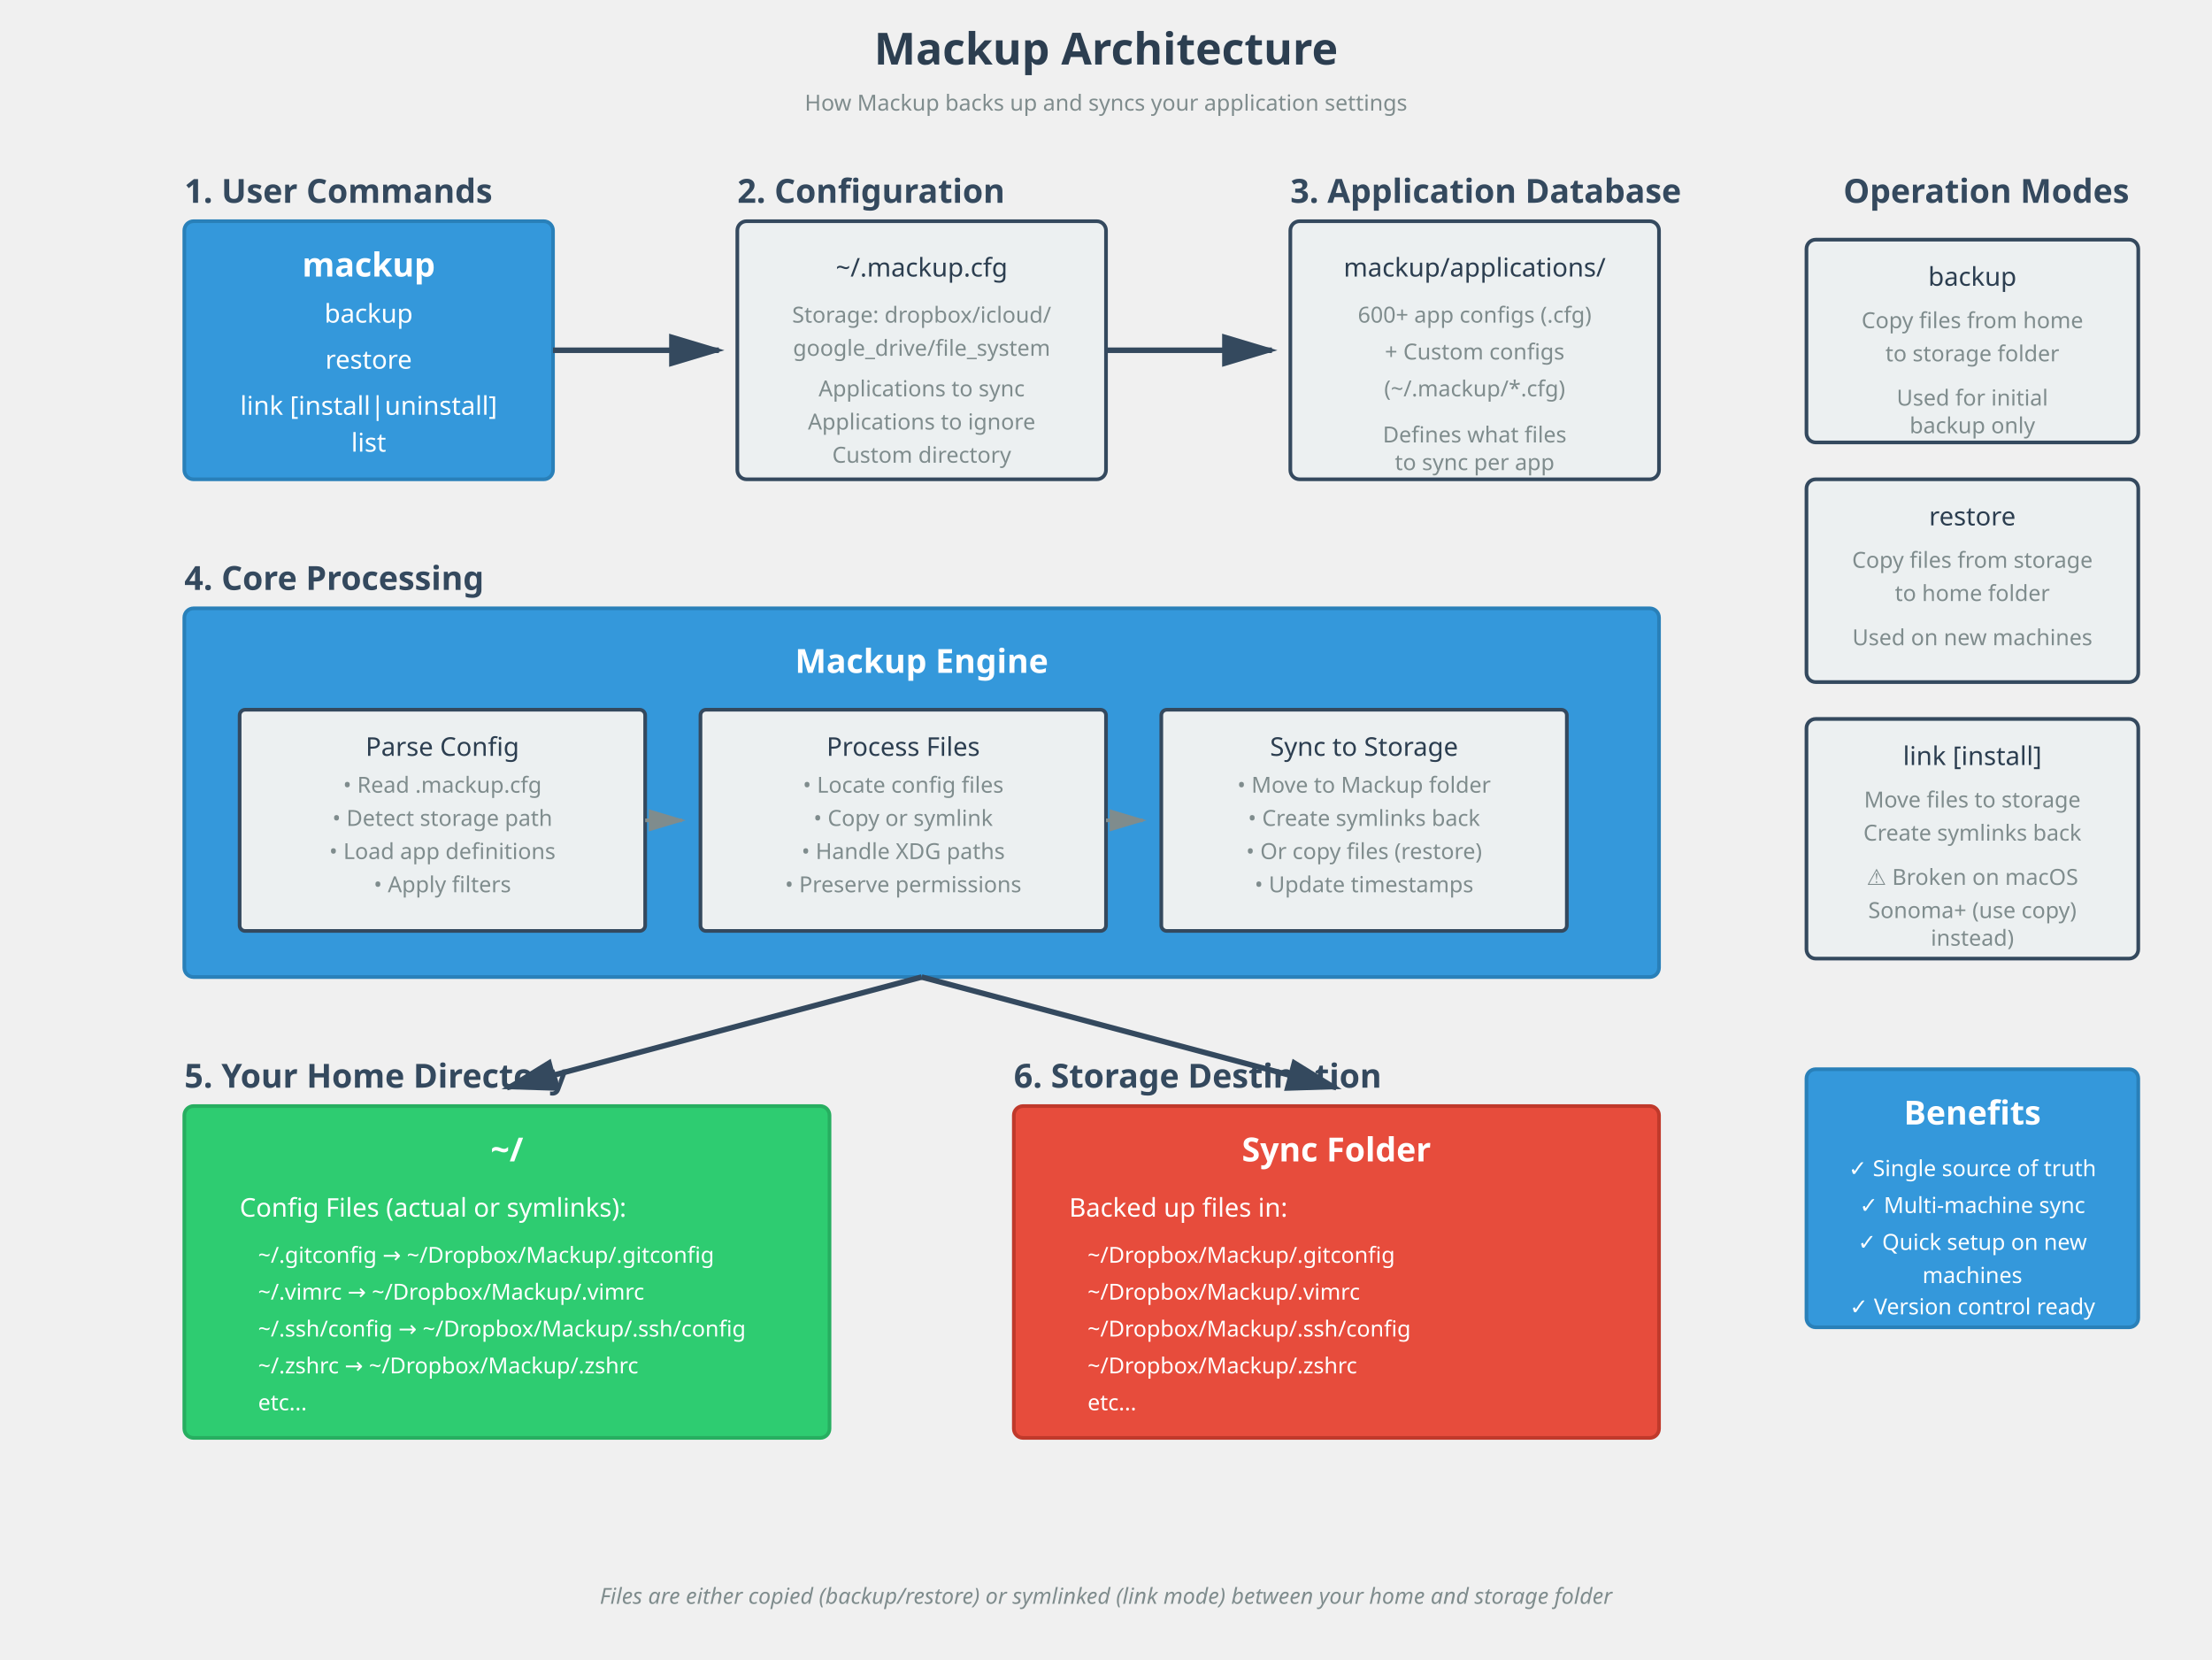
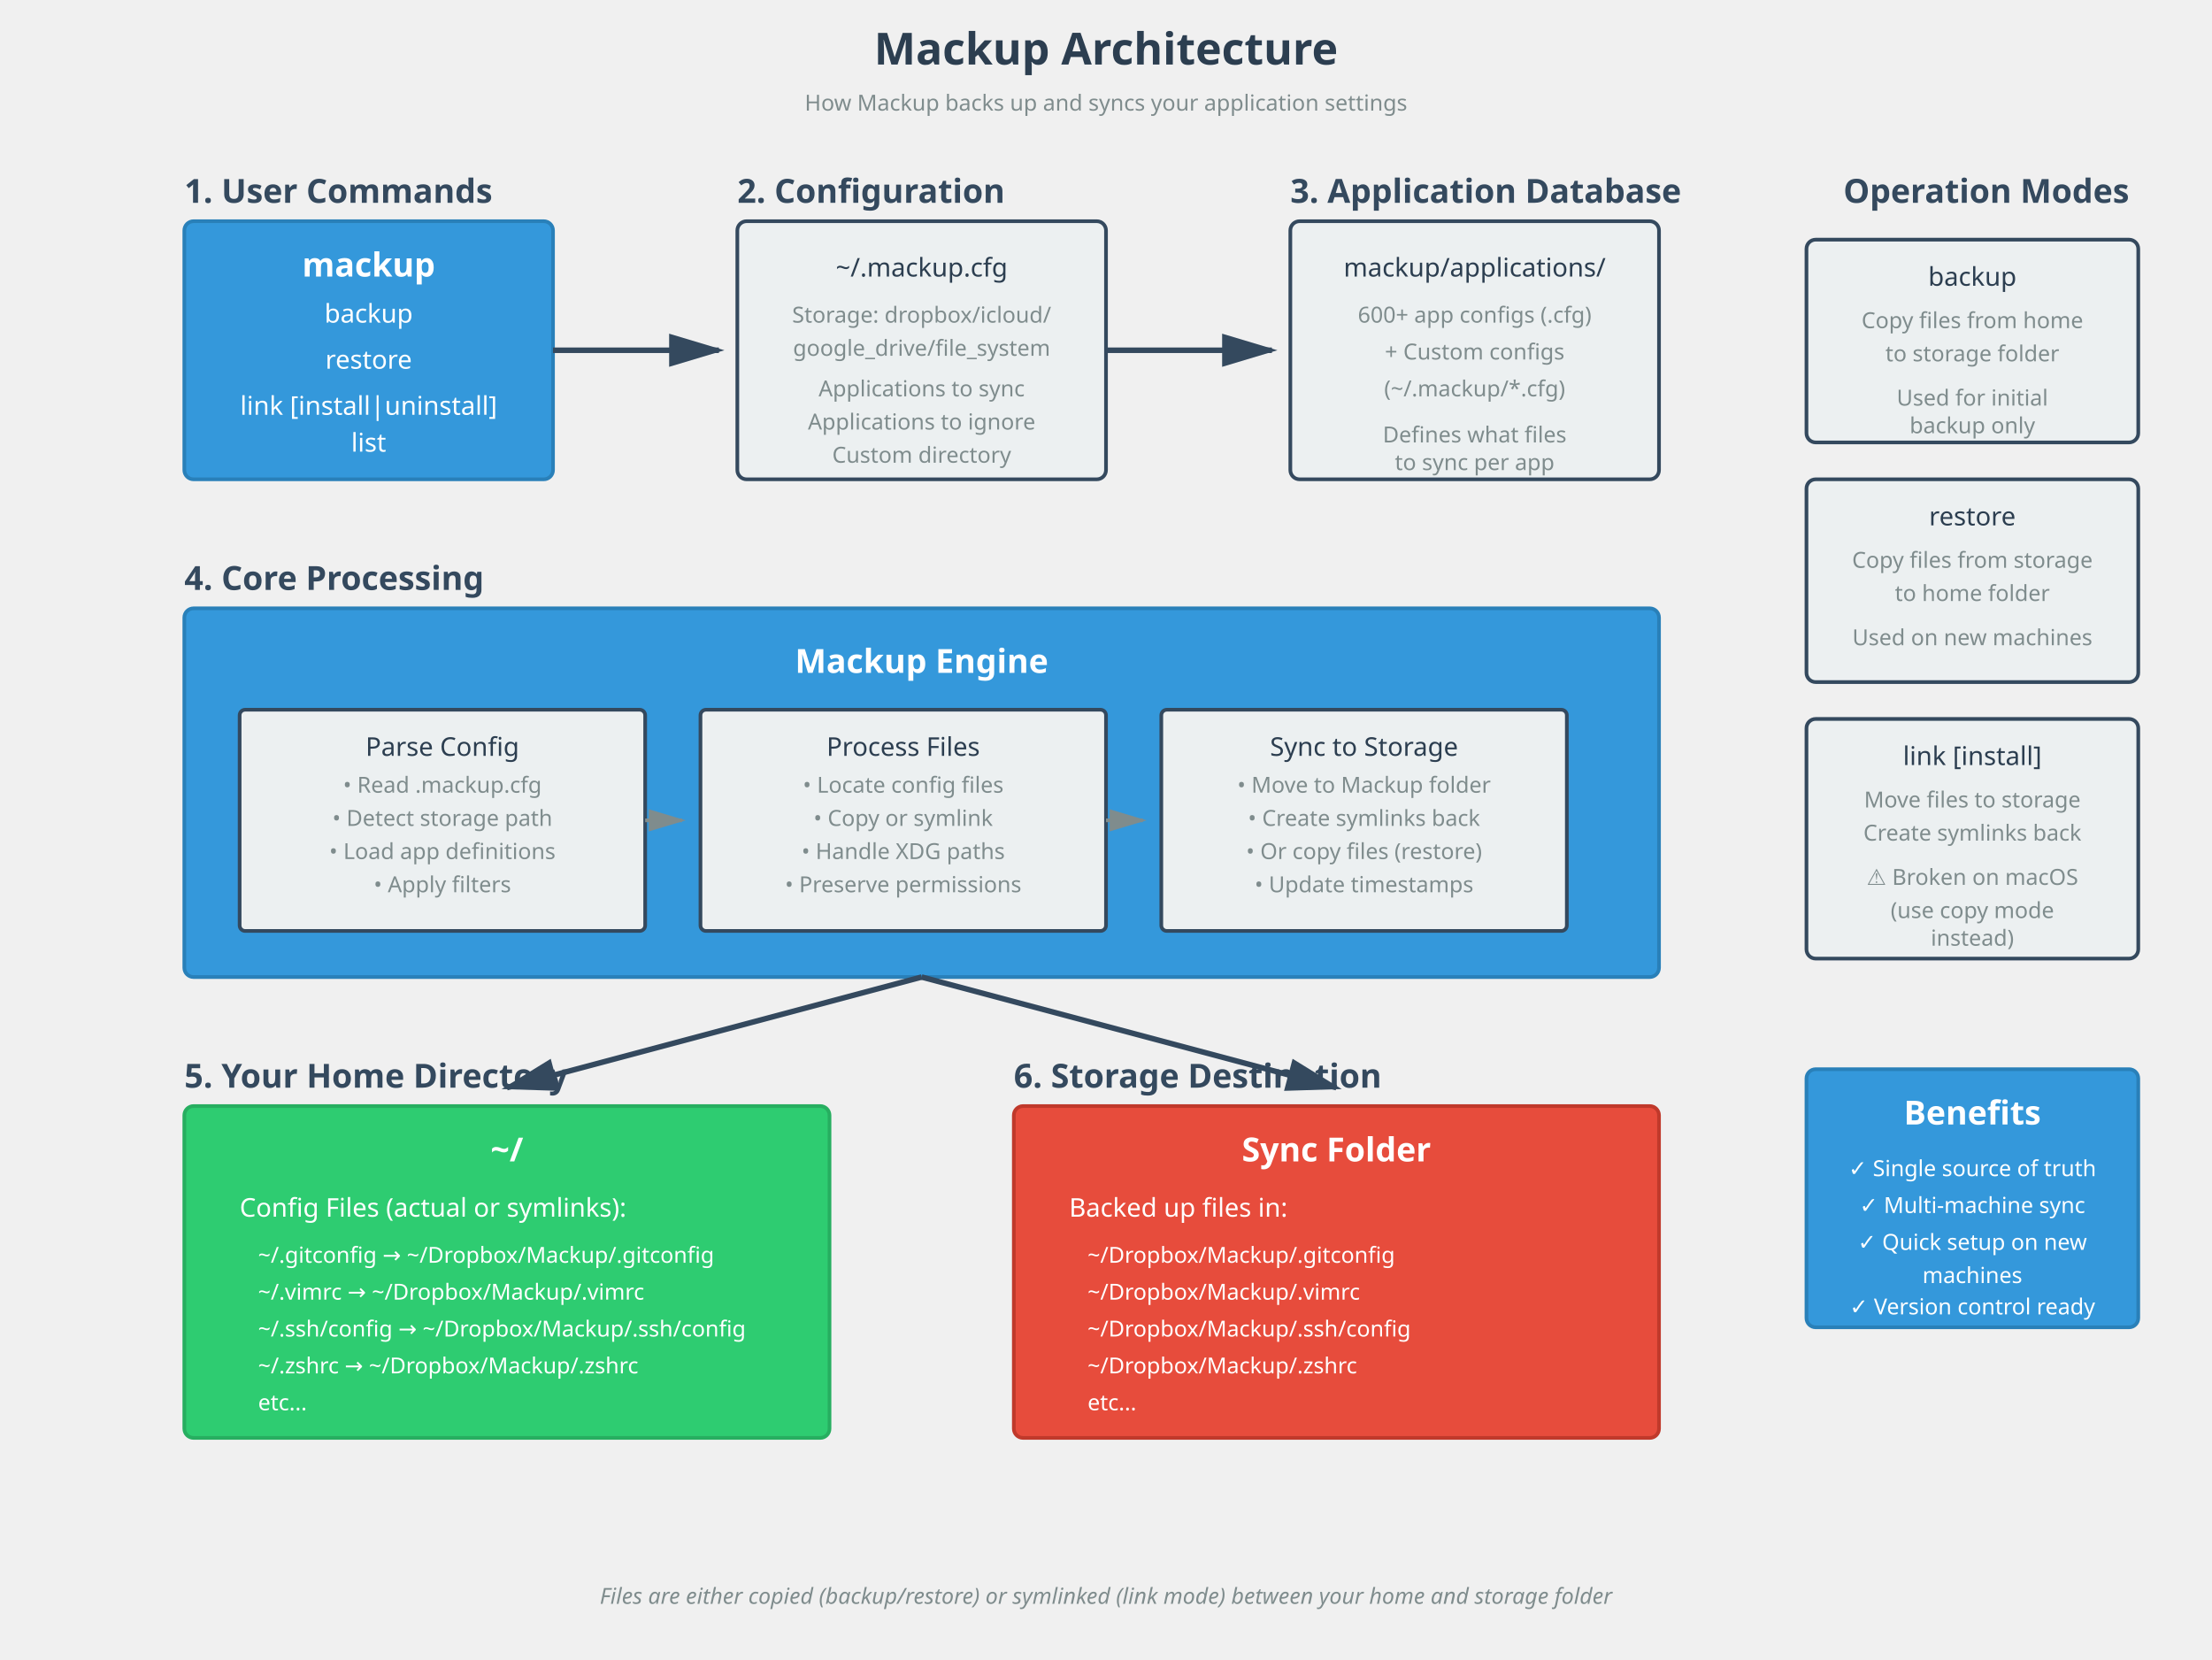
<svg xmlns="http://www.w3.org/2000/svg" viewBox="0 0 1200 900">
  <defs>
    <style>
      .title { font: bold 24px sans-serif; fill: #2c3e50; }
      .subtitle { font: bold 18px sans-serif; fill: #34495e; }
      .text { font: 14px sans-serif; fill: #2c3e50; }
      .small-text { font: 12px sans-serif; fill: #7f8c8d; }
      .box { fill: #ecf0f1; stroke: #34495e; stroke-width: 2; }
      .highlight-box { fill: #3498db; stroke: #2980b9; stroke-width: 2; }
      .storage-box { fill: #e74c3c; stroke: #c0392b; stroke-width: 2; }
      .app-box { fill: #2ecc71; stroke: #27ae60; stroke-width: 2; }
      .white-text { fill: white; }
      .arrow { fill: none; stroke: #7f8c8d; stroke-width: 2; marker-end: url(#arrowhead); }
      .thick-arrow { fill: none; stroke: #34495e; stroke-width: 3; marker-end: url(#arrowhead-thick); }
    </style>
    <marker id="arrowhead" markerWidth="10" markerHeight="10" refX="9" refY="3" orient="auto">
      <polygon points="0 0, 10 3, 0 6" fill="#7f8c8d" />
    </marker>
    <marker id="arrowhead-thick" markerWidth="10" markerHeight="10" refX="9" refY="3" orient="auto">
      <polygon points="0 0, 10 3, 0 6" fill="#34495e" />
    </marker>
  </defs>
  <text x="600" y="35" class="title" text-anchor="middle">Mackup Architecture</text>
  <text x="600" y="60" class="small-text" text-anchor="middle">How Mackup backs up and syncs your application settings</text>
  <text x="100" y="110" class="subtitle">1. User Commands</text>
  <rect x="100" y="120" width="200" height="140" class="highlight-box" rx="5" />
  <text x="200" y="150" class="white-text subtitle" text-anchor="middle">mackup</text>
  <text x="200" y="175" class="white-text text" text-anchor="middle">backup</text>
  <text x="200" y="200" class="white-text text" text-anchor="middle">restore</text>
  <text x="200" y="225" class="white-text text" text-anchor="middle">link [install|uninstall]</text>
  <text x="200" y="245" class="white-text text" text-anchor="middle">list</text>
  <text x="400" y="110" class="subtitle">2. Configuration</text>
  <rect x="400" y="120" width="200" height="140" class="box" rx="5" />
  <text x="500" y="150" class="text subtitle" text-anchor="middle">~/.mackup.cfg</text>
  <text x="500" y="175" class="small-text" text-anchor="middle">Storage: dropbox/icloud/</text>
  <text x="500" y="193" class="small-text" text-anchor="middle">google_drive/file_system</text>
  <text x="500" y="215" class="small-text" text-anchor="middle">Applications to sync</text>
  <text x="500" y="233" class="small-text" text-anchor="middle">Applications to ignore</text>
  <text x="500" y="251" class="small-text" text-anchor="middle">Custom directory</text>
  <text x="700" y="110" class="subtitle">3. Application Database</text>
  <rect x="700" y="120" width="200" height="140" class="box" rx="5" />
  <text x="800" y="150" class="text subtitle" text-anchor="middle">mackup/applications/</text>
  <text x="800" y="175" class="small-text" text-anchor="middle">600+ app configs (.cfg)</text>
  <text x="800" y="195" class="small-text" text-anchor="middle">+ Custom configs</text>
  <text x="800" y="215" class="small-text" text-anchor="middle">(~/.mackup/*.cfg)</text>
  <text x="800" y="240" class="small-text" text-anchor="middle">Defines what files</text>
  <text x="800" y="255" class="small-text" text-anchor="middle">to sync per app</text>
  <path d="M 300 190 L 390 190" class="thick-arrow" />
  <path d="M 600 190 L 690 190" class="thick-arrow" />
  <text x="100" y="320" class="subtitle">4. Core Processing</text>
  <rect x="100" y="330" width="800" height="200" class="highlight-box" rx="5" />
  <text x="500" y="365" class="white-text subtitle" text-anchor="middle">Mackup Engine</text>
  <g>
    <rect x="130" y="385" width="220" height="120" class="box" rx="3" />
    <text x="240" y="410" class="text subtitle" text-anchor="middle">Parse Config</text>
    <text x="240" y="430" class="small-text" text-anchor="middle">• Read .mackup.cfg</text>
    <text x="240" y="448" class="small-text" text-anchor="middle">• Detect storage path</text>
    <text x="240" y="466" class="small-text" text-anchor="middle">• Load app definitions</text>
    <text x="240" y="484" class="small-text" text-anchor="middle">• Apply filters</text>
  </g>
  <g>
    <rect x="380" y="385" width="220" height="120" class="box" rx="3" />
    <text x="490" y="410" class="text subtitle" text-anchor="middle">Process Files</text>
    <text x="490" y="430" class="small-text" text-anchor="middle">• Locate config files</text>
    <text x="490" y="448" class="small-text" text-anchor="middle">• Copy or symlink</text>
    <text x="490" y="466" class="small-text" text-anchor="middle">• Handle XDG paths</text>
    <text x="490" y="484" class="small-text" text-anchor="middle">• Preserve permissions</text>
  </g>
  <g>
    <rect x="630" y="385" width="220" height="120" class="box" rx="3" />
    <text x="740" y="410" class="text subtitle" text-anchor="middle">Sync to Storage</text>
    <text x="740" y="430" class="small-text" text-anchor="middle">• Move to Mackup folder</text>
    <text x="740" y="448" class="small-text" text-anchor="middle">• Create symlinks back</text>
    <text x="740" y="466" class="small-text" text-anchor="middle">• Or copy files (restore)</text>
    <text x="740" y="484" class="small-text" text-anchor="middle">• Update timestamps</text>
  </g>
  <path d="M 350 445 L 370 445" class="arrow" />
  <path d="M 600 445 L 620 445" class="arrow" />
  <text x="100" y="590" class="subtitle">5. Your Home Directory</text>
  <rect x="100" y="600" width="350" height="180" class="app-box" rx="5" />
  <text x="275" y="630" class="white-text subtitle" text-anchor="middle">~/</text>
  <g>
    <text x="130" y="660" class="white-text text">Config Files (actual or symlinks):</text>
    <text x="140" y="685" class="white-text small-text">~/.gitconfig → ~/Dropbox/Mackup/.gitconfig</text>
    <text x="140" y="705" class="white-text small-text">~/.vimrc → ~/Dropbox/Mackup/.vimrc</text>
    <text x="140" y="725" class="white-text small-text">~/.ssh/config → ~/Dropbox/Mackup/.ssh/config</text>
    <text x="140" y="745" class="white-text small-text">~/.zshrc → ~/Dropbox/Mackup/.zshrc</text>
    <text x="140" y="765" class="white-text small-text">etc...</text>
  </g>
  <text x="550" y="590" class="subtitle">6. Storage Destination</text>
  <rect x="550" y="600" width="350" height="180" class="storage-box" rx="5" />
  <text x="725" y="630" class="white-text subtitle" text-anchor="middle">Sync Folder</text>
  <g>
    <text x="580" y="660" class="white-text text">Backed up files in:</text>
    <text x="590" y="685" class="white-text small-text">~/Dropbox/Mackup/.gitconfig</text>
    <text x="590" y="705" class="white-text small-text">~/Dropbox/Mackup/.vimrc</text>
    <text x="590" y="725" class="white-text small-text">~/Dropbox/Mackup/.ssh/config</text>
    <text x="590" y="745" class="white-text small-text">~/Dropbox/Mackup/.zshrc</text>
    <text x="590" y="765" class="white-text small-text">etc...</text>
  </g>
  <path d="M 500 530 L 275 590" class="thick-arrow" />
  <path d="M 500 530 L 725 590" class="thick-arrow" />
  <text x="1000" y="110" class="subtitle">Operation Modes</text>
  <rect x="980" y="130" width="180" height="110" class="box" rx="5" />
  <text x="1070" y="155" class="text subtitle" text-anchor="middle">backup</text>
  <text x="1070" y="178" class="small-text" text-anchor="middle">Copy files from home</text>
  <text x="1070" y="196" class="small-text" text-anchor="middle">to storage folder</text>
  <text x="1070" y="220" class="small-text" text-anchor="middle">Used for initial</text>
  <text x="1070" y="235" class="small-text" text-anchor="middle">backup only</text>
  <rect x="980" y="260" width="180" height="110" class="box" rx="5" />
  <text x="1070" y="285" class="text subtitle" text-anchor="middle">restore</text>
  <text x="1070" y="308" class="small-text" text-anchor="middle">Copy files from storage</text>
  <text x="1070" y="326" class="small-text" text-anchor="middle">to home folder</text>
  <text x="1070" y="350" class="small-text" text-anchor="middle">Used on new machines</text>
  <rect x="980" y="390" width="180" height="130" class="box" rx="5" />
  <text x="1070" y="415" class="text subtitle" text-anchor="middle">link [install]</text>
  <text x="1070" y="438" class="small-text" text-anchor="middle">Move files to storage</text>
  <text x="1070" y="456" class="small-text" text-anchor="middle">Create symlinks back</text>
  <text x="1070" y="480" class="small-text" text-anchor="middle">⚠️ Broken on macOS</text>
-   <text x="1070" y="498" class="small-text" text-anchor="middle">Sonoma+ (use copy)</text>
+   <text x="1070" y="498" class="small-text" text-anchor="middle">(use copy mode</text>
  <text x="1070" y="513" class="small-text" text-anchor="middle">instead)</text>
  <rect x="980" y="580" width="180" height="140" class="highlight-box" rx="5" />
  <text x="1070" y="610" class="white-text subtitle" text-anchor="middle">Benefits</text>
  <text x="1070" y="638" class="white-text small-text" text-anchor="middle">✓ Single source of truth</text>
  <text x="1070" y="658" class="white-text small-text" text-anchor="middle">✓ Multi-machine sync</text>
  <text x="1070" y="678" class="white-text small-text" text-anchor="middle">✓ Quick setup on new</text>
  <text x="1070" y="696" class="white-text small-text" text-anchor="middle">machines</text>
  <text x="1070" y="713" class="white-text small-text" text-anchor="middle">✓ Version control ready</text>
  <text x="600" y="870" class="small-text" text-anchor="middle" style="font-style: italic;">
    Files are either copied (backup/restore) or symlinked (link mode) between your home and storage folder
  </text>
</svg>
